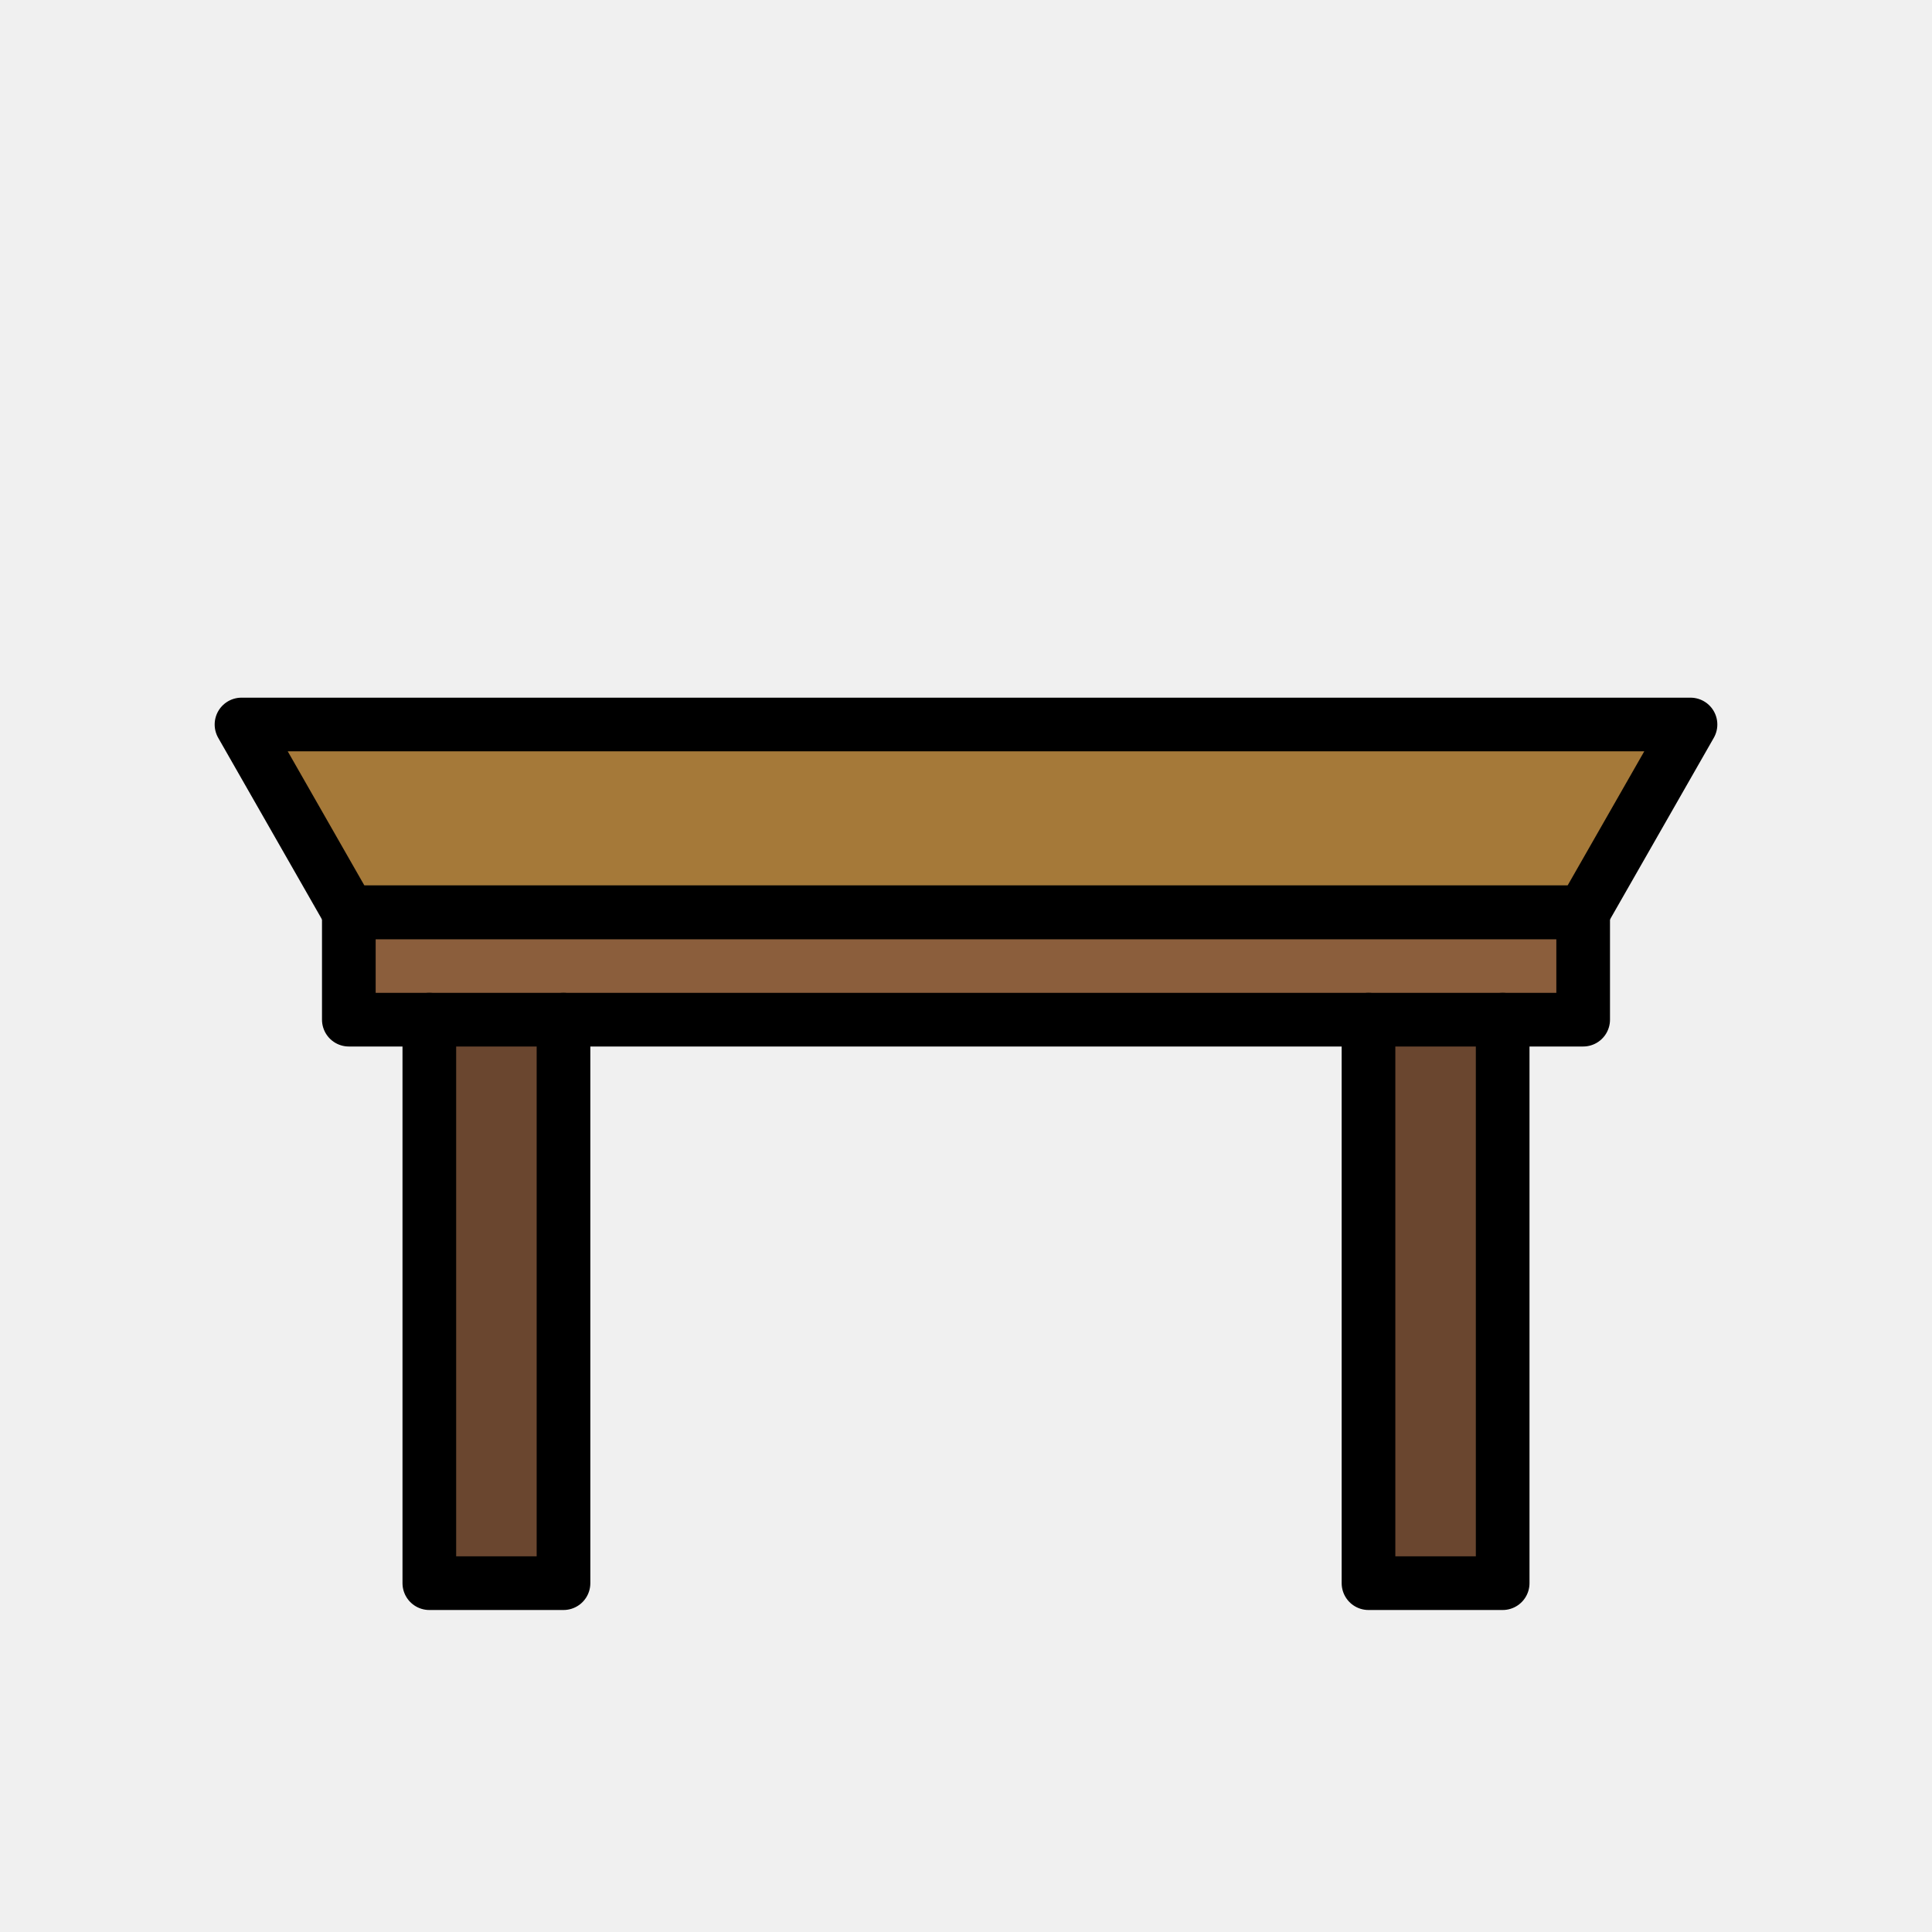
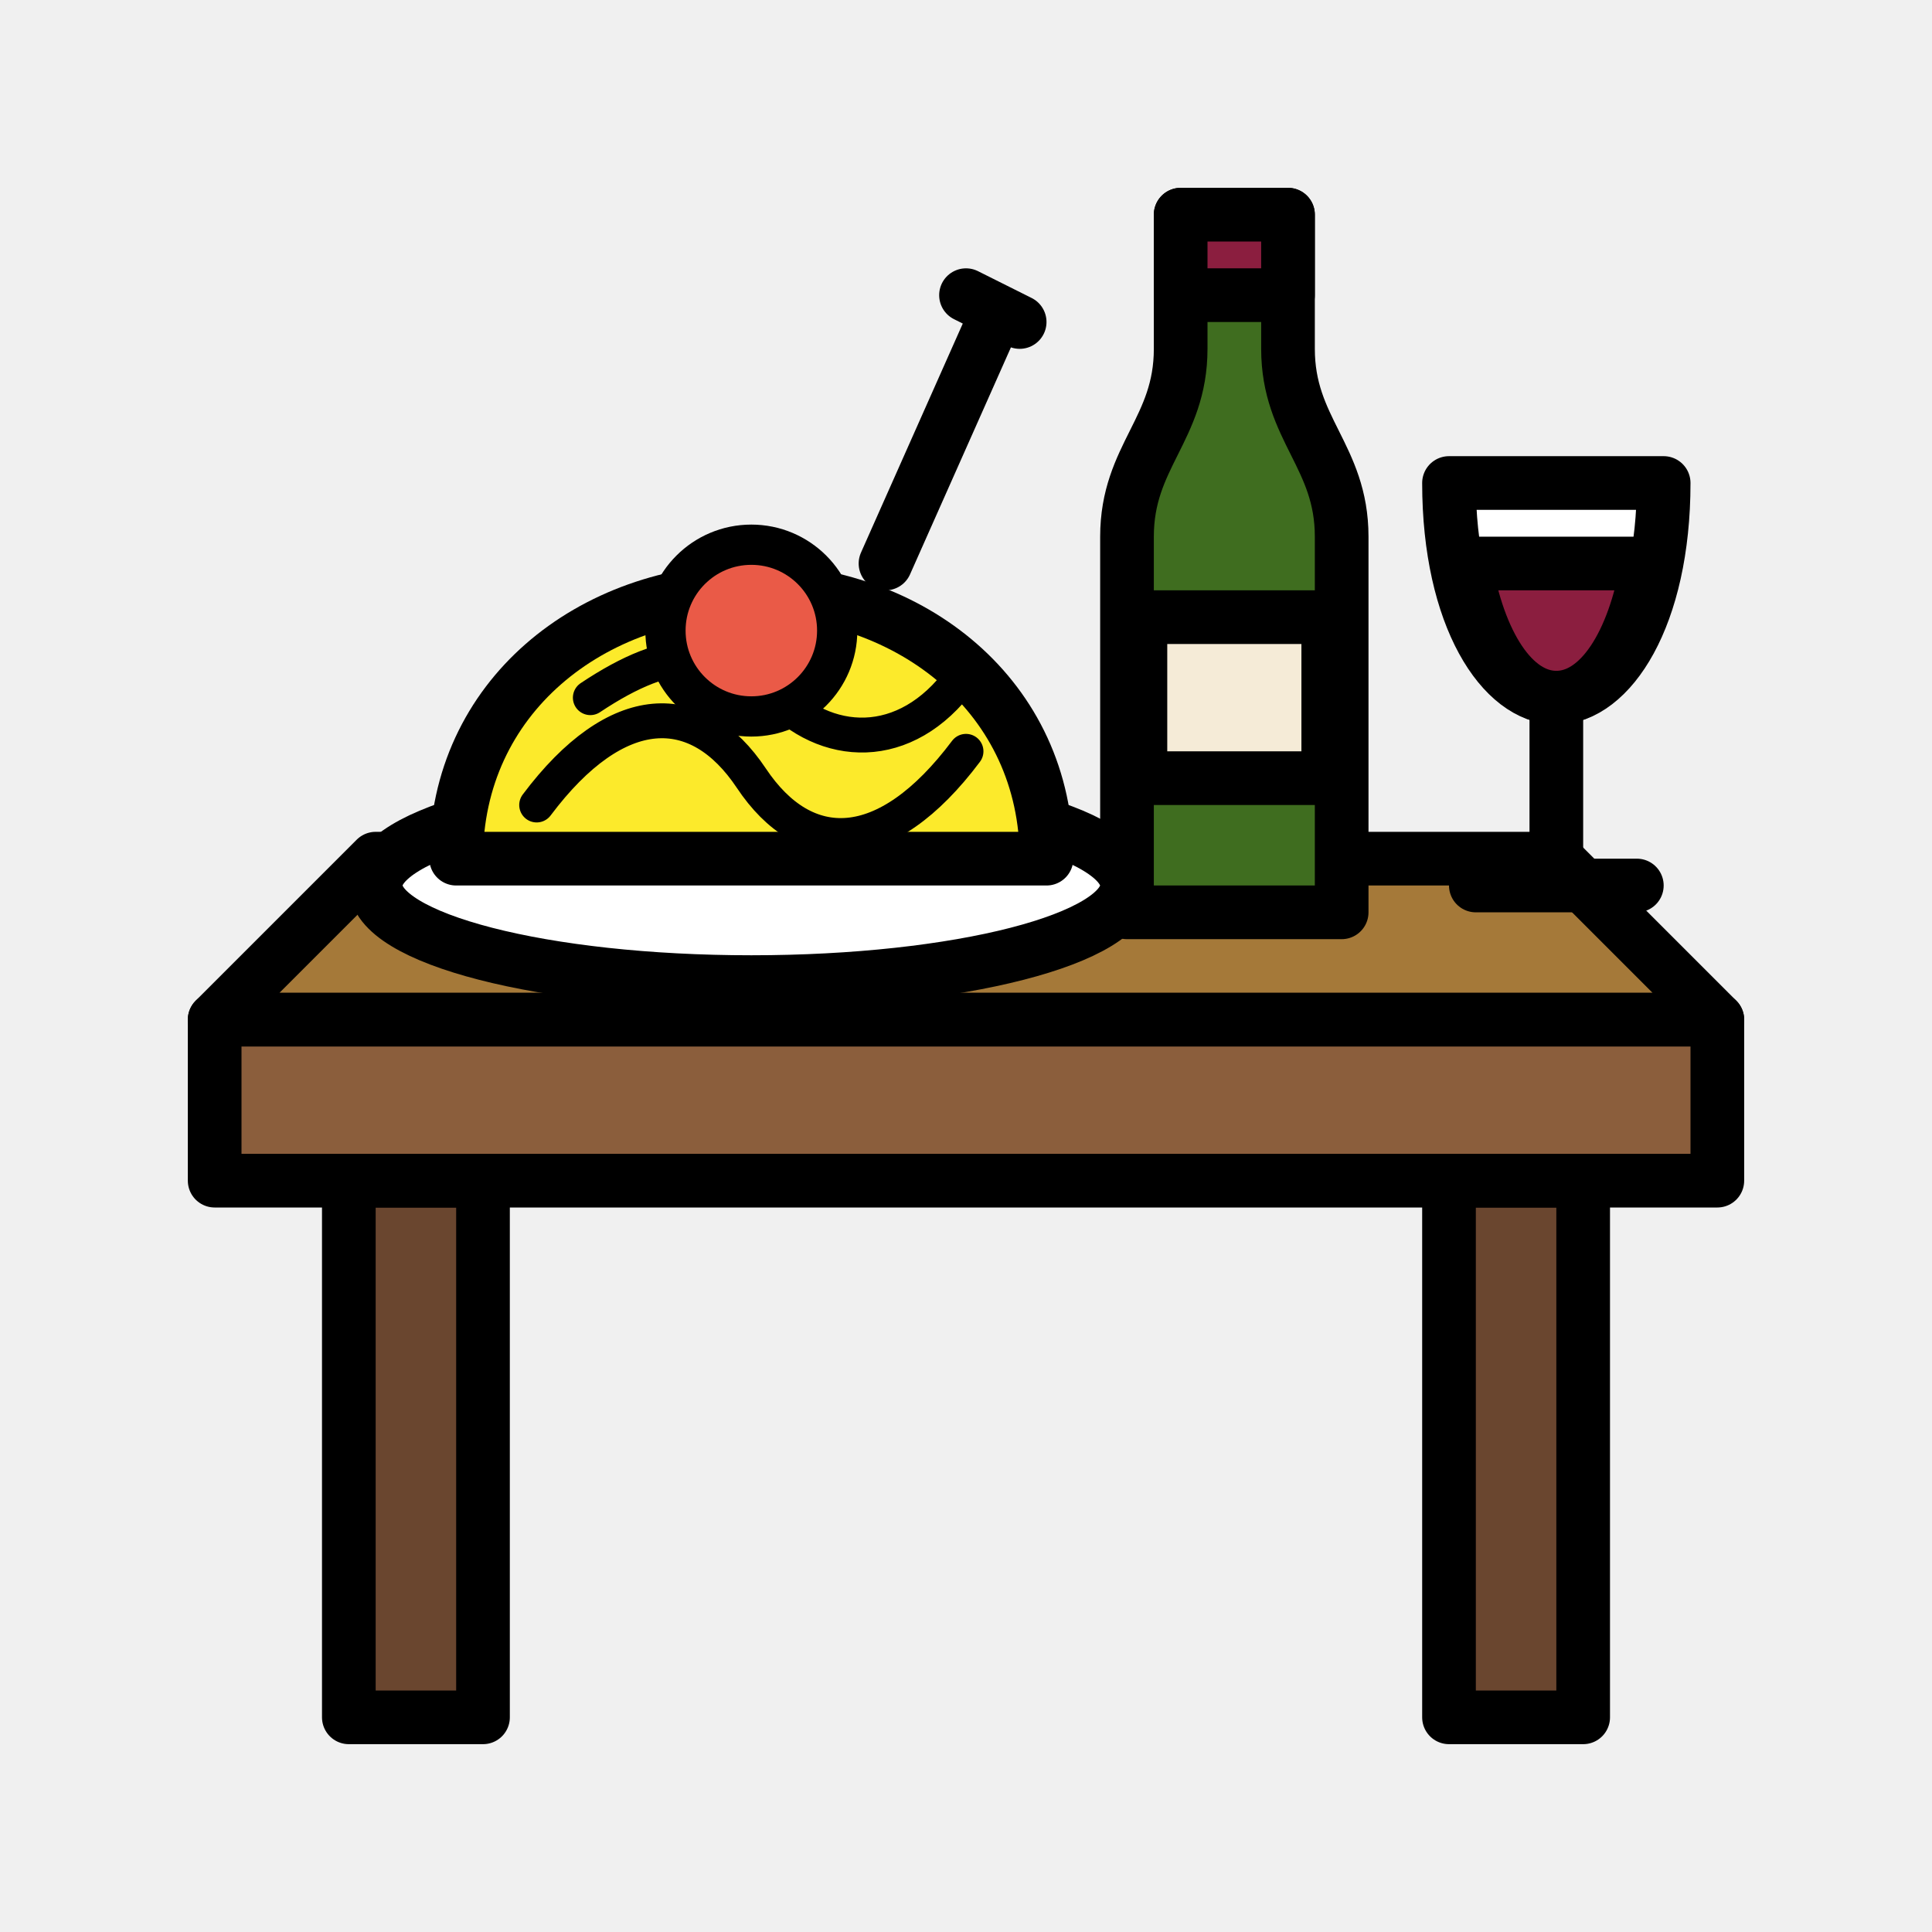
<svg xmlns="http://www.w3.org/2000/svg" viewBox="0 0 72 72" width="72" height="72">
-   <g stroke-linecap="round" stroke-linejoin="round">
-     <path fill="#A57939" d="M9 27h54l-4 7H13z" />
-     <path fill="#6A462F" d="M16 34h5v25h-5zM51 34h5v25h-5z" />
-     <path fill="#8B5E3C" d="M13 34h46v4H13z" />
+   <g stroke="#000" stroke-width="2" stroke-linejoin="round" stroke-linecap="round">
+     <path fill="#6A462F" d="M13 44h5v20h-5zM54 44h5v20h-5z" />
+     <path fill="#A57939" d="M8 38l6-6h44l6 6z" />
+     <path fill="#8B5E3C" d="M8 38h56v6H8z" />
+     <path fill="#3F6D1F" d="M42 34V20c0-3 2-4 2-7v-5h4v5c0 3 2 4 2 7v14z" />
+     <path fill="#8B1E3F" d="M44 8h4v3h-4z" />
+     <path fill="#F5EBD7" d="M42.5 23h7v6h-7z" />
+     <path fill="#fff" d="M54 18h8c0 5-2 8-4 8s-4-3-4-8z" />
+     <path fill="#8B1E3F" d="M54.6 21h6.8c-.5 3-1.8 5-3.4 5s-2.9-2-3.4-5z" />
+     <path fill="none" d="M58 26v6M55 33h6" />
+     <ellipse cx="28" cy="33" rx="14" ry="3.6" fill="#fff" />
+     <path fill="#FCEA2B" d="M17 32c0-6 5-10 11-10s11 4 11 10z" />
  </g>
-   <g fill="none" stroke="#000" stroke-width="2" stroke-linecap="round" stroke-linejoin="round">
-     <path d="M9 27h54l-4 7H13z" />
-     <path d="M13 34h46v4H13z" />
-     <path d="M16 38v21h5V38M51 38v21h5V38" />
+   <g fill="none" stroke="#000" stroke-width="1.3" stroke-linecap="round">
+     <path d="M20 30c3-4 6-4 8-1s5 3 8-1M22 26c3-2 5-2 7 0s5 2 7-1" />
  </g>
+   <circle cx="28" cy="23.5" r="3.2" fill="#EA5A47" stroke="#000" stroke-width="1.5" />
+   <path fill="none" stroke="#000" stroke-width="2" stroke-linecap="round" d="M33 21l4-9M36 11l2 1" />
</svg>
